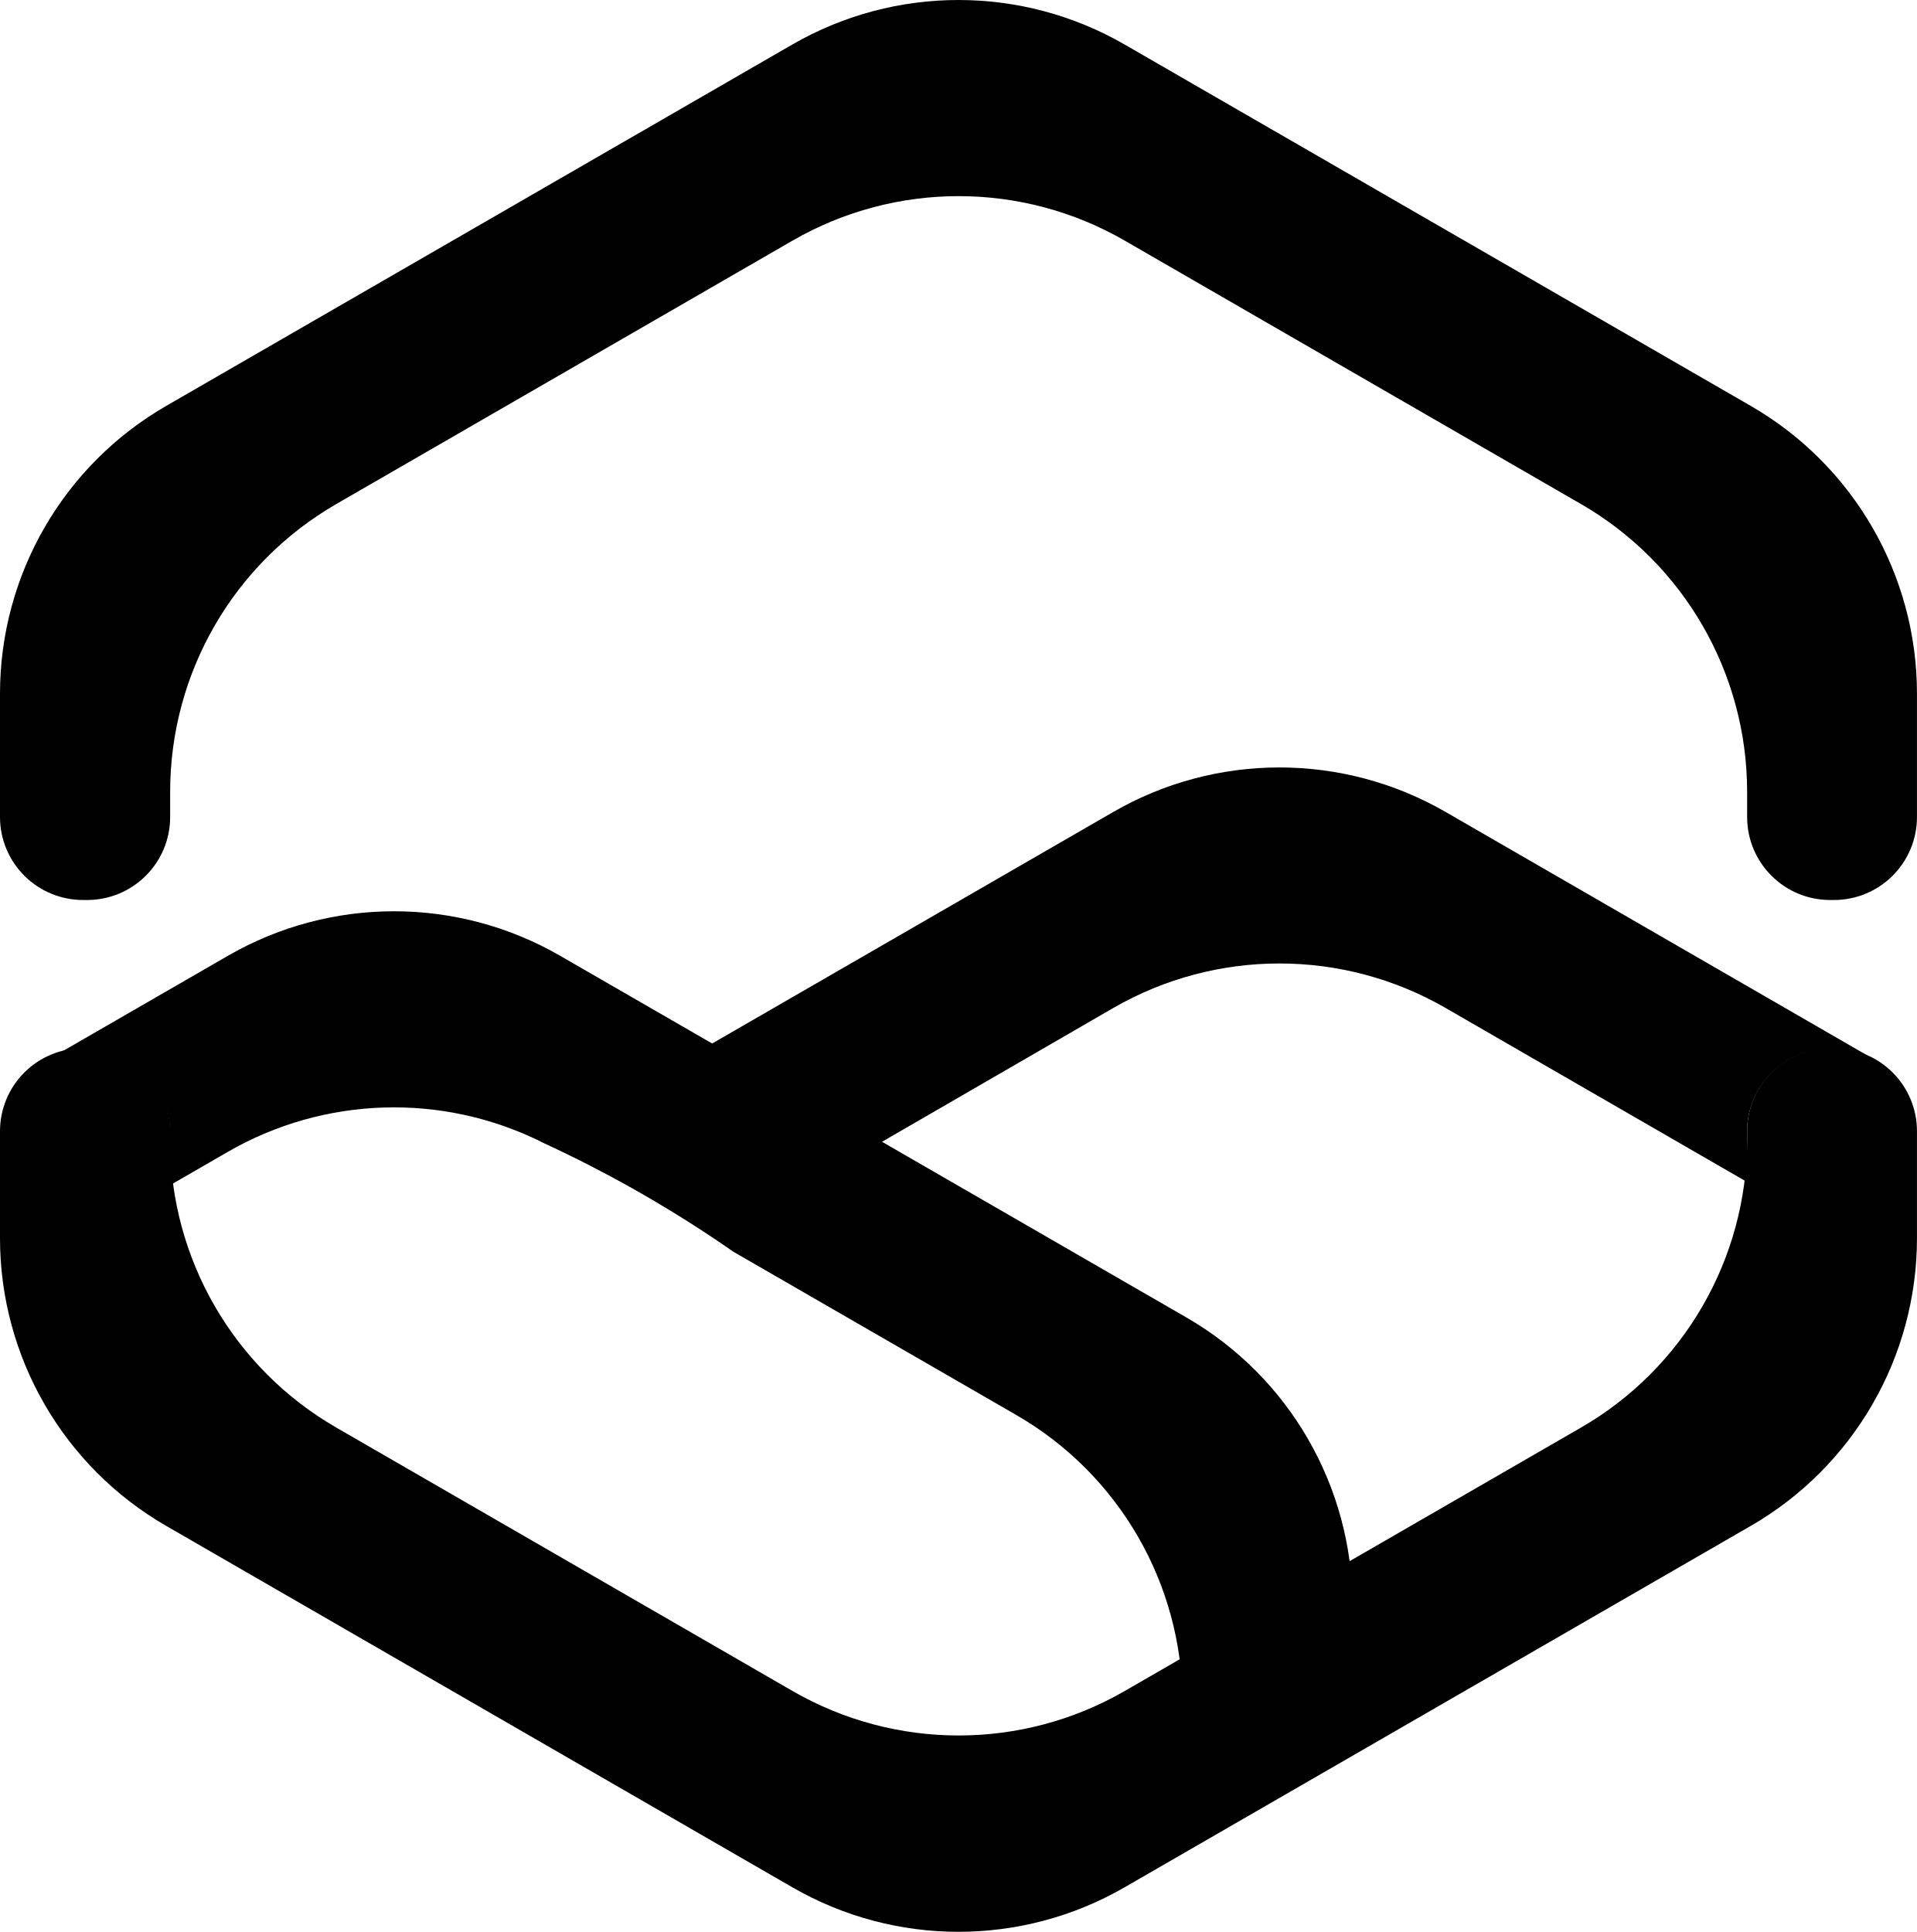
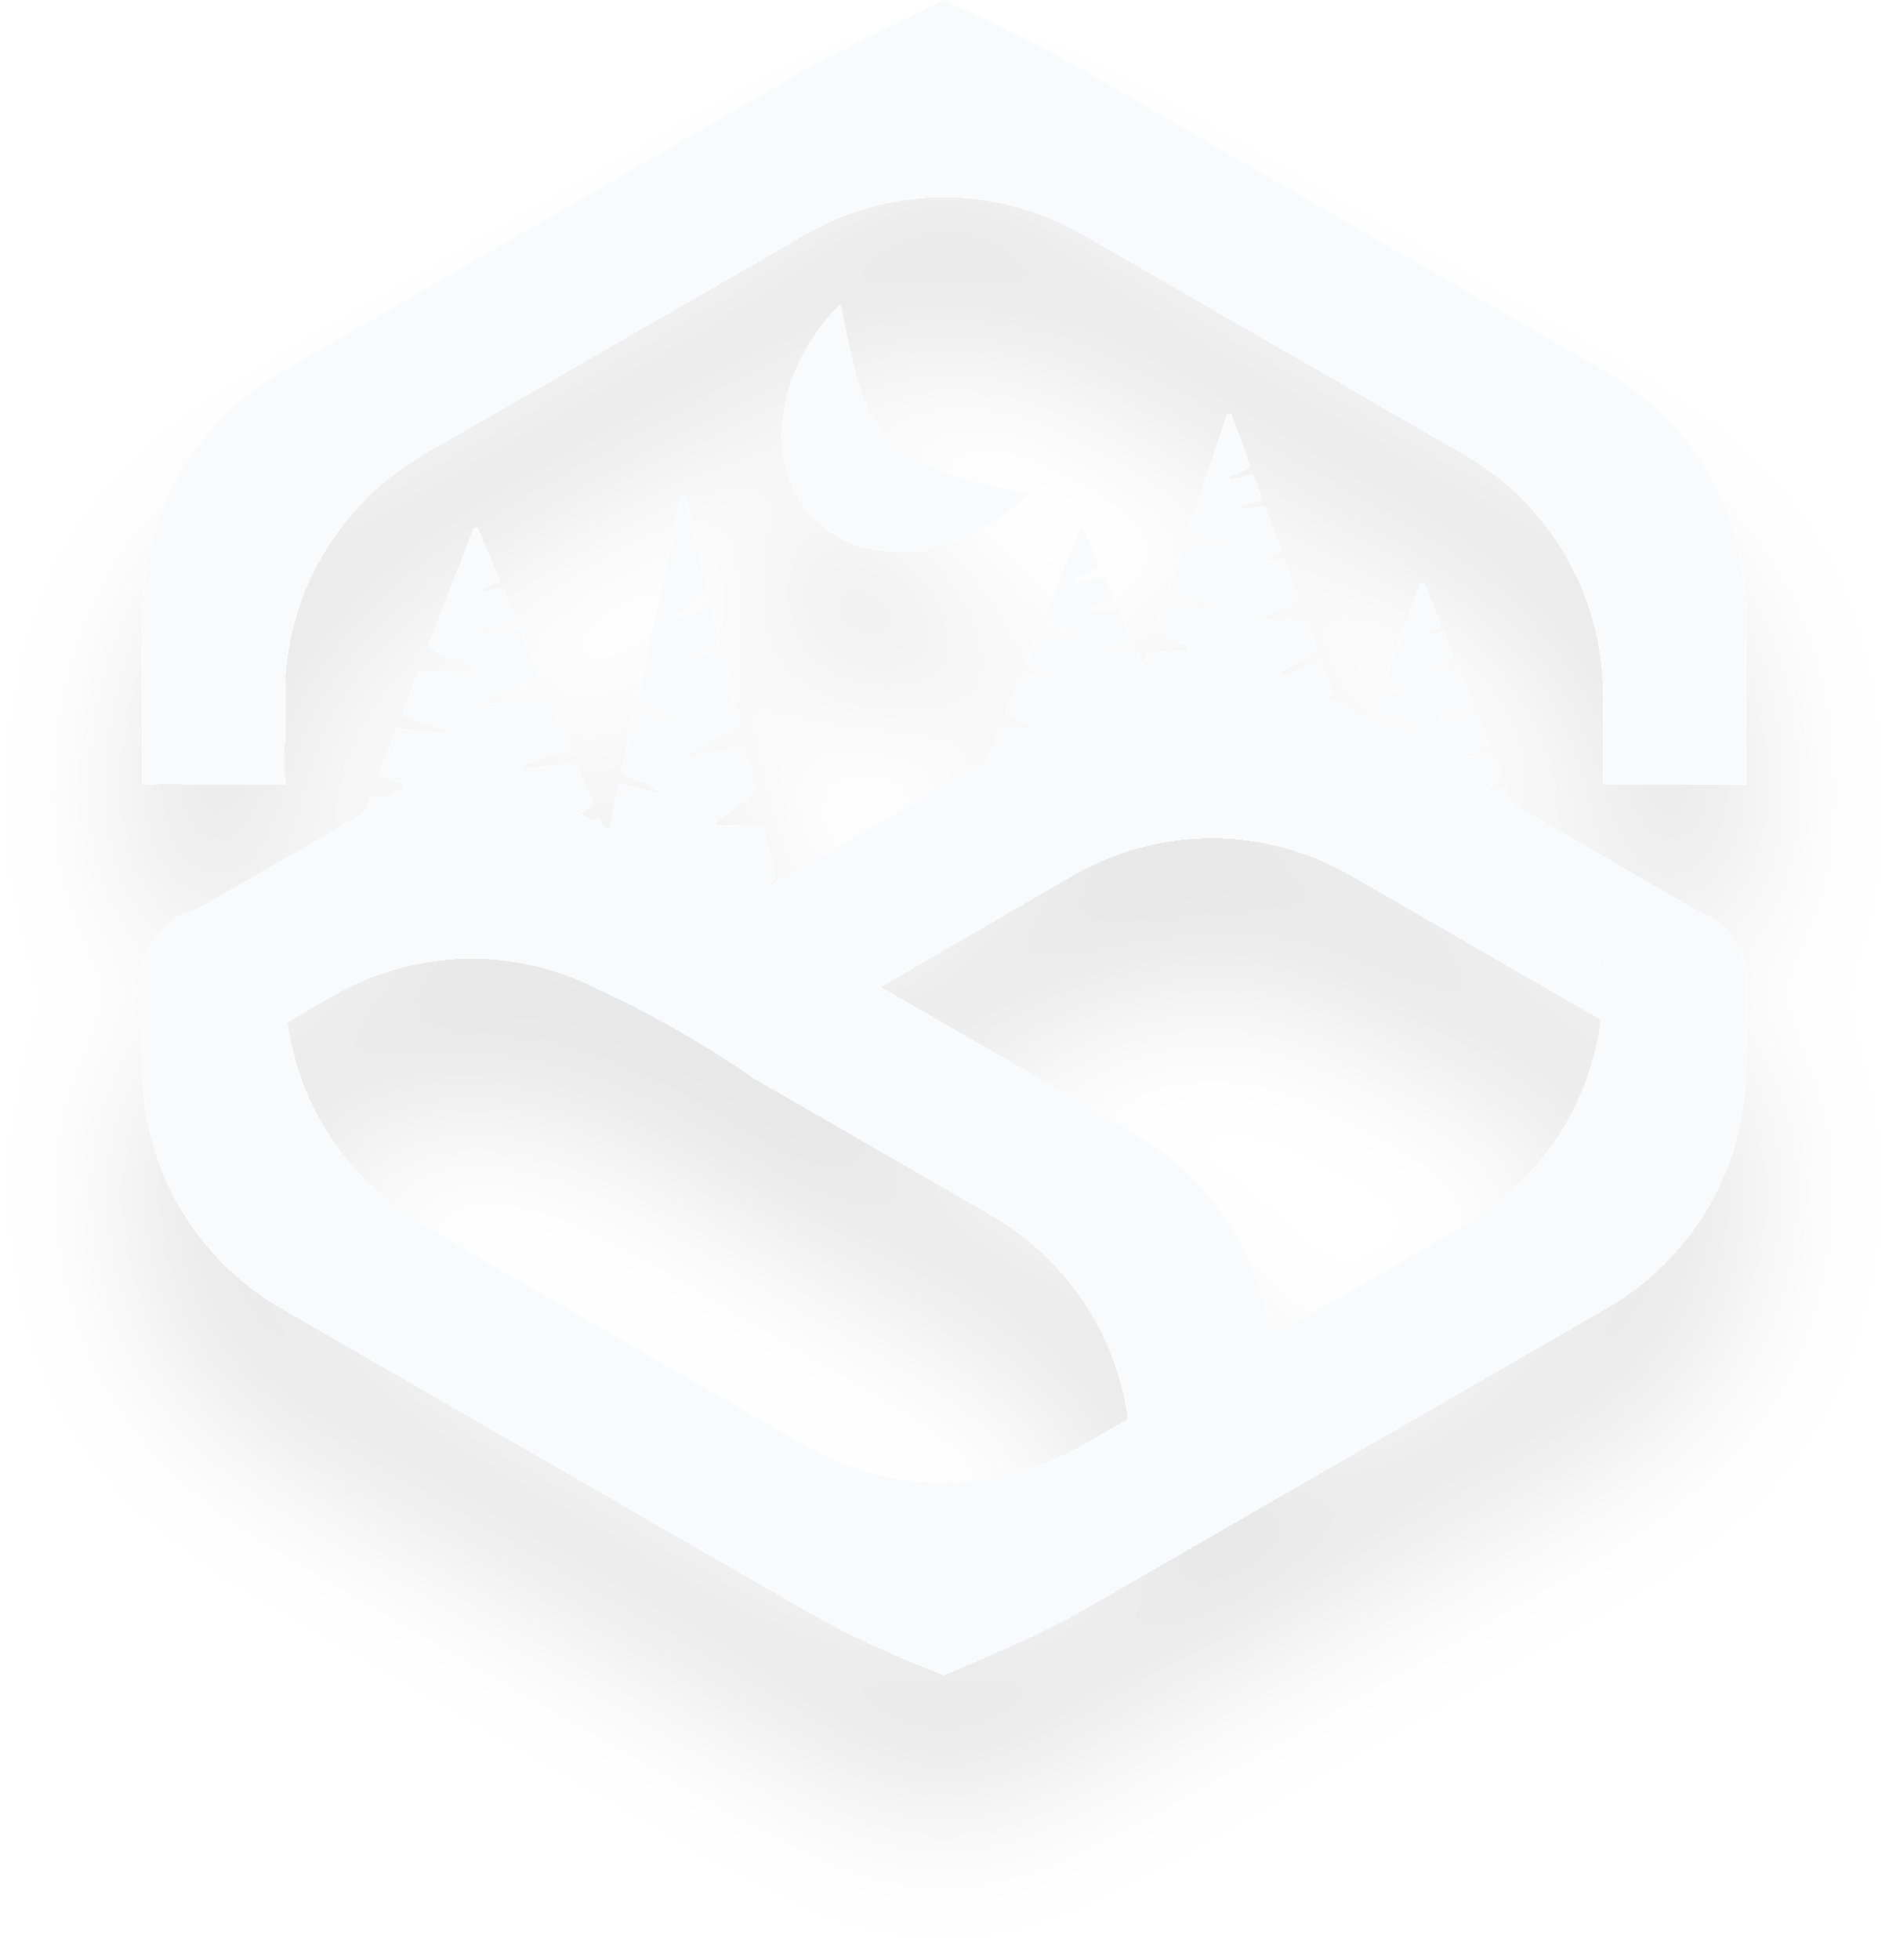
- <svg xmlns="http://www.w3.org/2000/svg" viewBox="0 0 500 504.04" fill="currentColor">
-   <path d="M478.35 273.47h-1a21.65 21.65 0 0 0-21.65 21.65v2.32a86.67 86.67 0 0 1-43.33 75l-119 68.72a86.66 86.66 0 0 1-86.66 0l-119-68.72a86.67 86.67 0 0 1-43.33-75v-2.32a21.65 21.65 0 0 0-21.65-21.65h-1A21.65 21.65 0 0 0 0 295.12v27.9a86.67 86.67 0 0 0 43.33 75.06l163.34 94.3a86.66 86.66 0 0 0 86.66 0l163.34-94.3A86.67 86.67 0 0 0 500 323.02v-27.9a21.65 21.65 0 0 0-21.65-21.65zM478.35 234.8h-1a21.65 21.65 0 0 1-21.65-21.65v-6.65a86.67 86.67 0 0 0-43.33-75l-119-68.72a86.66 86.66 0 0 0-86.66 0l-119 68.72a86.67 86.67 0 0 0-43.33 75v6.65a21.65 21.65 0 0 1-21.65 21.65h-1A21.65 21.65 0 0 1 0 213.15v-32.18a86.67 86.67 0 0 1 43.33-75.06l163.34-94.3a86.66 86.66 0 0 1 86.66 0l163.34 94.3A86.67 86.67 0 0 1 500 180.97v32.23a21.65 21.65 0 0 1-21.65 21.6z" />
-   <path d="M377.05 211.83a86.68 86.68 0 0 0-86.67 0l-104.63 60.41-39.64-22.88a86.63 86.63 0 0 0-86.67 0l-43.2 24.94a21.45 21.45 0 0 1 5.41-.71h1a21.65 21.65 0 0 1 21.65 21.65v14l15.12-8.73a86.66 86.66 0 0 1 81.8-2.6h-.08a293.7 293.7 0 0 1 7 3.31a324.8 324.8 0 0 1 43.15 25.35l73.8 42.6a86.68 86.68 0 0 1 43.34 75.06v27.34l44.35-25.6v-27.26a86.65 86.65 0 0 0-43.34-75l-79.38-45.83 60.32-34.91a86.68 86.68 0 0 1 86.67 0l78.63 45.4v-13.13a21.65 21.65 0 0 1 21.65-21.65h1a21.39 21.39 0 0 1 9.58 2.26l-110.86-64.02z" />
+ <svg xmlns="http://www.w3.org/2000/svg" width="53" height="55" viewBox="0 0 53 55" fill="none">
+   <g filter="url(#filter0_d_1563_2035)">
+     <path d="M24.951 12.386C25.622 13.104 27.081 13.496 28.882 13.849C27.026 15.702 24.336 16.02 22.873 14.56C21.41 13.099 21.729 10.413 23.585 8.559C23.894 9.97 24.074 11.447 24.951 12.386Z" fill="#F9FAFB" />
+     <path d="M47.047 25.5H46.957C46.44 25.499 45.944 25.703 45.578 26.067C45.211 26.432 45.005 26.927 45.004 27.443V27.649C45.003 29.015 44.642 30.357 43.959 31.54C43.275 32.723 42.291 33.706 41.106 34.39L30.397 40.564C29.211 41.248 27.865 41.609 26.495 41.609C25.126 41.609 23.78 41.248 22.594 40.564L11.884 34.39C10.7 33.706 9.716 32.723 9.032 31.54C8.348 30.357 7.988 29.015 7.987 27.649V27.443C7.989 26.927 7.784 26.431 7.42 26.065C7.055 25.699 6.56 25.492 6.043 25.491H5.953C5.696 25.49 5.443 25.539 5.206 25.636C4.969 25.733 4.753 25.876 4.572 26.056C4.391 26.237 4.247 26.451 4.149 26.688C4.05 26.924 4 27.177 4 27.433V29.949C3.999 31.317 4.358 32.662 5.042 33.847C5.726 35.033 6.711 36.018 7.897 36.703L22.594 45.173C23.78 45.858 25.122 46.465 26.495 47C27.878 46.389 29.211 45.858 30.397 45.173L45.094 36.699C46.282 36.015 47.269 35.031 47.955 33.845C48.641 32.659 49.001 31.314 49 29.944V27.443C48.999 27.187 48.949 26.934 48.85 26.698C48.752 26.462 48.608 26.248 48.427 26.068C48.245 25.887 48.03 25.744 47.794 25.647C47.557 25.549 47.303 25.5 47.047 25.5Z" fill="#F9FAFB" />
+     <path d="M47.047 22.021H46.957C46.44 22.023 45.48 22.021 45.004 22.021C45.004 21.551 45.005 20.597 45.004 20.081V19.488C45.003 18.121 44.642 16.779 43.959 15.596C43.275 14.413 42.291 13.43 41.106 12.747L30.397 6.573C29.211 5.889 27.865 5.528 26.495 5.528C25.125 5.528 23.78 5.889 22.594 6.573L11.884 12.747C10.7 13.43 9.716 14.413 9.032 15.596C8.348 16.779 7.988 18.121 7.987 19.488V20.081C7.988 20.336 7.987 20.558 7.987 20.787C7.98 21.016 7.987 21.78 7.987 22.021C7.75 22.021 6.985 22.021 6.755 22.021C6.526 22.021 6.298 22.022 6.043 22.021H5.953C5.697 22.023 5.454 22.021 5.225 22.021C4.988 21.924 4.23 22.021 4 22.021C4 21.704 4 21.093 4 20.824C4 20.558 4 20.336 4 20.081V17.186C3.999 15.819 4.359 14.476 5.043 13.291C5.727 12.106 6.712 11.122 7.897 10.438L22.594 1.962C23.78 1.278 25.276 0.611 26.495 0C27.648 0.535 29.211 1.278 30.397 1.962L45.094 10.438C46.282 11.12 47.268 12.104 47.954 13.288C48.64 14.473 49.001 15.818 49 17.186V20.081C49 20.336 49 20.558 49 20.787C49 21.016 49 21.857 49 22.01C48.847 22.01 48.005 22.01 47.776 22.01C47.546 22.01 47.303 22.023 47.047 22.021Z" fill="#F9FAFB" />
+     <path d="M37.93 19.963C36.744 19.279 35.301 18.571 34 18.036C32.623 18.647 31.313 19.279 30.127 19.963L20.712 25.392L17.15 23.334C15.964 22.65 14.102 21.628 12.954 21.016C11.806 21.78 10.533 22.65 9.347 23.334L5.459 25.572C5.617 25.529 5.781 25.507 5.945 25.509H6.035C6.291 25.509 6.545 25.559 6.781 25.657C7.018 25.755 7.232 25.899 7.413 26.081C7.594 26.262 7.737 26.477 7.834 26.714C7.931 26.95 7.981 27.204 7.979 27.459V28.717L9.338 27.936C10.45 27.294 11.705 26.936 12.989 26.895C14.274 26.854 15.548 27.131 16.699 27.701H16.69C16.896 27.8 17.113 27.9 17.32 27.999C18.67 28.656 19.966 29.416 21.199 30.271L27.841 34.099C29.027 34.784 30.012 35.769 30.695 36.955C31.379 38.141 31.739 39.485 31.738 40.853V43.307L35.734 41.006V38.552C35.733 37.186 35.373 35.844 34.689 34.661C34.005 33.478 33.021 32.496 31.837 31.813L24.691 27.696L30.114 24.556C31.3 23.872 32.646 23.511 34.016 23.511C35.386 23.511 36.731 23.872 37.917 24.556L44.995 28.636V27.459C44.994 26.943 45.198 26.448 45.563 26.082C45.927 25.716 46.422 25.51 46.939 25.509H47.029C47.329 25.51 47.625 25.581 47.893 25.716L37.93 19.963Z" fill="#F9FAFB" />
+     <path fill-rule="evenodd" clip-rule="evenodd" d="M17.91 19.544C17.904 19.573 17.918 19.602 17.944 19.616L18.91 20.117C18.978 20.152 18.942 20.254 18.867 20.239L17.869 20.041C17.834 20.034 17.8 20.056 17.792 20.091L17.462 21.62C17.456 21.65 17.471 21.68 17.499 21.693L18.424 22.127C18.495 22.16 18.457 22.268 18.381 22.25L17.445 22.021C17.409 22.013 17.373 22.035 17.365 22.071L16.247 27.256C16.239 27.293 16.263 27.328 16.299 27.335L19.161 27.837C19.173 27.839 19.185 27.838 19.196 27.834L22.174 26.671C22.204 26.659 22.221 26.627 22.213 26.595L21.886 25.201C21.876 25.156 21.823 25.136 21.785 25.162L20.633 25.965C20.568 26.01 20.493 25.922 20.549 25.866L21.728 24.657C21.744 24.641 21.75 24.619 21.745 24.597L21.424 23.229C21.417 23.199 21.39 23.178 21.36 23.179L20.13 23.183C20.067 23.183 20.04 23.103 20.09 23.065L21.157 22.261C21.177 22.245 21.187 22.219 21.181 22.194L20.91 21.036C20.902 21.003 20.869 20.981 20.835 20.987L19.411 21.221C19.338 21.233 19.304 21.135 19.368 21.099L20.701 20.356C20.727 20.342 20.74 20.313 20.733 20.284L20.271 18.315C20.263 18.28 20.228 18.258 20.193 18.267L19.449 18.438C19.373 18.456 19.335 18.35 19.405 18.316L20.136 17.963C20.163 17.95 20.178 17.919 20.171 17.889L19.977 17.062C19.968 17.023 19.927 17.001 19.889 17.016L19.116 17.321C19.046 17.349 18.992 17.256 19.051 17.209L19.828 16.588C19.847 16.572 19.856 16.546 19.85 16.522L19.246 13.944C19.23 13.876 19.133 13.877 19.118 13.945L17.91 19.544ZM18.195 24.686C18.247 24.724 18.219 24.806 18.155 24.804L16.996 24.776C16.956 24.775 16.926 24.738 16.933 24.699L17.067 23.982C17.076 23.935 17.131 23.913 17.17 23.941L18.195 24.686Z" fill="#F9FAFB" />
+     <path d="M12.042 18.107C12.029 18.14 12.045 18.177 12.077 18.191L13.441 18.766C13.508 18.794 13.486 18.894 13.413 18.891L11.809 18.834C11.781 18.833 11.756 18.849 11.746 18.875L11.316 19.991C11.303 20.025 11.321 20.064 11.356 20.076L12.512 20.468C12.586 20.493 12.562 20.603 12.484 20.595L11.187 20.458C11.158 20.455 11.13 20.472 11.12 20.5L10.675 21.654C10.662 21.687 10.677 21.723 10.709 21.737L11.856 22.252C11.921 22.281 11.899 22.378 11.828 22.377L10.45 22.356C10.423 22.355 10.398 22.372 10.388 22.398L9.526 24.635C9.51 24.675 9.537 24.719 9.58 24.724L13.342 25.093C13.349 25.094 13.356 25.094 13.363 25.092L17.265 24.239C17.305 24.23 17.327 24.188 17.311 24.15L16.839 23.023C16.825 22.99 16.786 22.974 16.753 22.988L15.134 23.684C15.06 23.716 15.005 23.612 15.073 23.569L16.603 22.602C16.63 22.585 16.641 22.551 16.629 22.521L16.197 21.491C16.186 21.464 16.159 21.448 16.131 21.451L14.774 21.567C14.698 21.573 14.674 21.466 14.746 21.441L15.923 21.015C15.958 21.002 15.975 20.962 15.961 20.928L15.43 19.66C15.419 19.634 15.392 19.618 15.364 19.62L13.464 19.77C13.388 19.776 13.365 19.67 13.436 19.644L15.092 19.031C15.127 19.018 15.144 18.979 15.13 18.945L14.605 17.694C14.594 17.666 14.565 17.65 14.536 17.654L13.584 17.79C13.503 17.801 13.478 17.686 13.556 17.663L14.408 17.409C14.445 17.398 14.464 17.357 14.449 17.321L14.123 16.542C14.11 16.512 14.077 16.495 14.045 16.504L13.581 16.634C13.504 16.655 13.463 16.544 13.537 16.511L13.961 16.32C13.993 16.305 14.008 16.267 13.994 16.235L13.416 14.855C13.393 14.801 13.316 14.802 13.294 14.857L12.042 18.107Z" fill="#F9FAFB" />
+     <path d="M33.398 14.79C33.387 14.823 33.403 14.858 33.435 14.871L34.297 15.221C34.365 15.249 34.342 15.351 34.268 15.347L33.281 15.29C33.252 15.289 33.225 15.307 33.216 15.335L32.83 16.489C32.819 16.523 32.837 16.56 32.871 16.572L33.959 16.955C34.032 16.981 34.008 17.089 33.931 17.081L32.728 16.958C32.697 16.955 32.669 16.974 32.659 17.003L32.457 17.609C32.447 17.639 32.46 17.672 32.488 17.687L33.344 18.147C33.403 18.178 33.383 18.267 33.316 18.269L32.265 18.316C32.238 18.317 32.214 18.335 32.206 18.361L31.707 19.853C31.694 19.893 31.721 19.934 31.762 19.939L34.49 20.249C34.497 20.25 34.505 20.249 34.513 20.247L37.346 19.532C37.384 19.522 37.405 19.483 37.392 19.446L37.083 18.595C37.07 18.559 37.03 18.542 36.995 18.557L35.972 19.006C35.898 19.038 35.842 18.935 35.91 18.891L36.904 18.25C36.929 18.233 36.94 18.201 36.93 18.173L36.657 17.422C36.648 17.395 36.622 17.378 36.593 17.379L35.48 17.426C35.408 17.429 35.385 17.329 35.452 17.301L36.401 16.898C36.433 16.885 36.449 16.849 36.437 16.816L36.049 15.746C36.038 15.717 36.009 15.699 35.979 15.703L35.613 15.749C35.535 15.759 35.509 15.647 35.585 15.623L35.896 15.522C35.931 15.51 35.95 15.472 35.937 15.437L35.51 14.261C35.499 14.231 35.469 14.214 35.439 14.218L34.909 14.295C34.829 14.307 34.803 14.191 34.88 14.168L35.351 14.025C35.387 14.014 35.406 13.975 35.393 13.94L35.185 13.367C35.173 13.334 35.139 13.317 35.106 13.326L34.591 13.473C34.513 13.495 34.472 13.384 34.546 13.35L35.034 13.125C35.065 13.111 35.08 13.076 35.068 13.044L34.566 11.659C34.544 11.601 34.462 11.602 34.442 11.661L33.398 14.79Z" fill="#F9FAFB" />
+     <path fill-rule="evenodd" clip-rule="evenodd" d="M29.323 17.305C29.309 17.338 29.326 17.376 29.359 17.389L30.324 17.785C30.391 17.812 30.37 17.912 30.298 17.911L29.131 17.894C29.104 17.893 29.08 17.91 29.07 17.935L28.806 18.591C28.792 18.626 28.81 18.665 28.846 18.677L29.35 18.842C29.424 18.866 29.402 18.976 29.325 18.969L28.723 18.92C28.695 18.918 28.668 18.934 28.657 18.961L28.251 19.972C28.238 20.005 28.254 20.043 28.287 20.056L28.903 20.31C28.969 20.337 28.949 20.436 28.877 20.435L28.114 20.425C28.087 20.424 28.063 20.441 28.052 20.466L27.571 21.663C27.555 21.704 27.582 21.749 27.626 21.753L30.348 22.009C30.355 22.01 30.361 22.01 30.368 22.008L33.194 21.416C33.235 21.407 33.258 21.363 33.241 21.325L32.52 19.675C32.509 19.65 32.483 19.634 32.455 19.637L31.264 19.73C31.187 19.736 31.165 19.627 31.239 19.603L32.262 19.263C32.299 19.251 32.317 19.21 32.302 19.175L31.919 18.3C31.907 18.273 31.88 18.258 31.852 18.261L30.998 18.358C30.918 18.367 30.895 18.253 30.972 18.23L31.714 18.014C31.752 18.003 31.771 17.962 31.756 17.925L31.419 17.156C31.408 17.131 31.383 17.116 31.355 17.117L30.675 17.165C30.599 17.17 30.577 17.062 30.65 17.038L31.207 16.847C31.243 16.834 31.261 16.794 31.246 16.759L31.021 16.245C31.009 16.217 30.979 16.201 30.948 16.207L30.238 16.349C30.163 16.364 30.128 16.259 30.197 16.226L30.814 15.929C30.846 15.913 30.86 15.876 30.846 15.844L30.421 14.871C30.397 14.818 30.322 14.819 30.3 14.872L29.323 17.305ZM32.559 20.463C32.586 20.497 32.573 20.548 32.532 20.564L31.602 20.93C31.527 20.96 31.475 20.854 31.545 20.813L32.381 20.329C32.409 20.313 32.445 20.32 32.465 20.345L32.559 20.463Z" fill="#F9FAFB" />
+     <path fill-rule="evenodd" clip-rule="evenodd" d="M38.88 19.07C38.868 19.104 38.885 19.141 38.919 19.154L39.439 19.348C39.512 19.376 39.484 19.485 39.407 19.474L38.818 19.39C38.787 19.385 38.757 19.403 38.747 19.432L38.6 19.83C38.588 19.863 38.604 19.899 38.636 19.913L39.732 20.37C39.802 20.399 39.775 20.503 39.7 20.495L38.456 20.363C38.427 20.36 38.398 20.378 38.388 20.406L37.361 23.194C37.346 23.234 37.373 23.277 37.416 23.281L39.908 23.538C39.916 23.538 39.923 23.538 39.93 23.536L42.52 22.944C42.559 22.935 42.581 22.893 42.566 22.856L42.28 22.144C42.266 22.108 42.224 22.093 42.19 22.11L41.545 22.434C41.474 22.47 41.413 22.371 41.477 22.323L42.145 21.829C42.146 21.828 42.148 21.828 42.149 21.83C42.151 21.832 42.155 21.83 42.154 21.827L41.915 21.231C41.905 21.206 41.88 21.191 41.853 21.194L41.243 21.255C41.169 21.262 41.142 21.159 41.211 21.13L41.719 20.915C41.752 20.901 41.768 20.863 41.754 20.83L41.461 20.098C41.45 20.07 41.421 20.054 41.391 20.058L40.473 20.191C40.396 20.203 40.367 20.093 40.441 20.066L41.255 19.763C41.289 19.75 41.306 19.711 41.293 19.677L40.962 18.851C40.951 18.824 40.925 18.808 40.896 18.81L40.103 18.864C40.031 18.869 40.005 18.77 40.071 18.74L40.729 18.437C40.761 18.422 40.775 18.385 40.762 18.353L40.537 17.791C40.525 17.759 40.489 17.743 40.456 17.753L40.145 17.855C40.069 17.88 40.024 17.772 40.094 17.735L40.389 17.579C40.419 17.563 40.432 17.528 40.42 17.497L39.983 16.406C39.96 16.351 39.881 16.352 39.861 16.408L38.88 19.07ZM39.388 21.839C39.449 21.871 39.425 21.963 39.356 21.962L38.668 21.95C38.625 21.949 38.595 21.909 38.605 21.868L38.685 21.561C38.696 21.52 38.741 21.5 38.779 21.519L39.388 21.839Z" fill="#F9FAFB" />
+   </g>
+   <defs>
+     <filter id="filter0_d_1563_2035" x="0" y="0" width="53" height="55" filterUnits="userSpaceOnUse" color-interpolation-filters="sRGB">
+       <feFlood flood-opacity="0" result="BackgroundImageFix" />
+       <feColorMatrix in="SourceAlpha" type="matrix" values="0 0 0 0 0 0 0 0 0 0 0 0 0 0 0 0 0 0 127 0" result="hardAlpha" />
+       <feOffset dy="4" />
+       <feGaussianBlur stdDeviation="2" />
+       <feComposite in2="hardAlpha" operator="out" />
+       <feColorMatrix type="matrix" values="0 0 0 0 0 0 0 0 0 0 0 0 0 0 0 0 0 0 0.1 0" />
+       <feBlend mode="normal" in2="BackgroundImageFix" result="effect1_dropShadow_1563_2035" />
+       <feBlend mode="normal" in="SourceGraphic" in2="effect1_dropShadow_1563_2035" result="shape" />
+     </filter>
+   </defs>
</svg>
